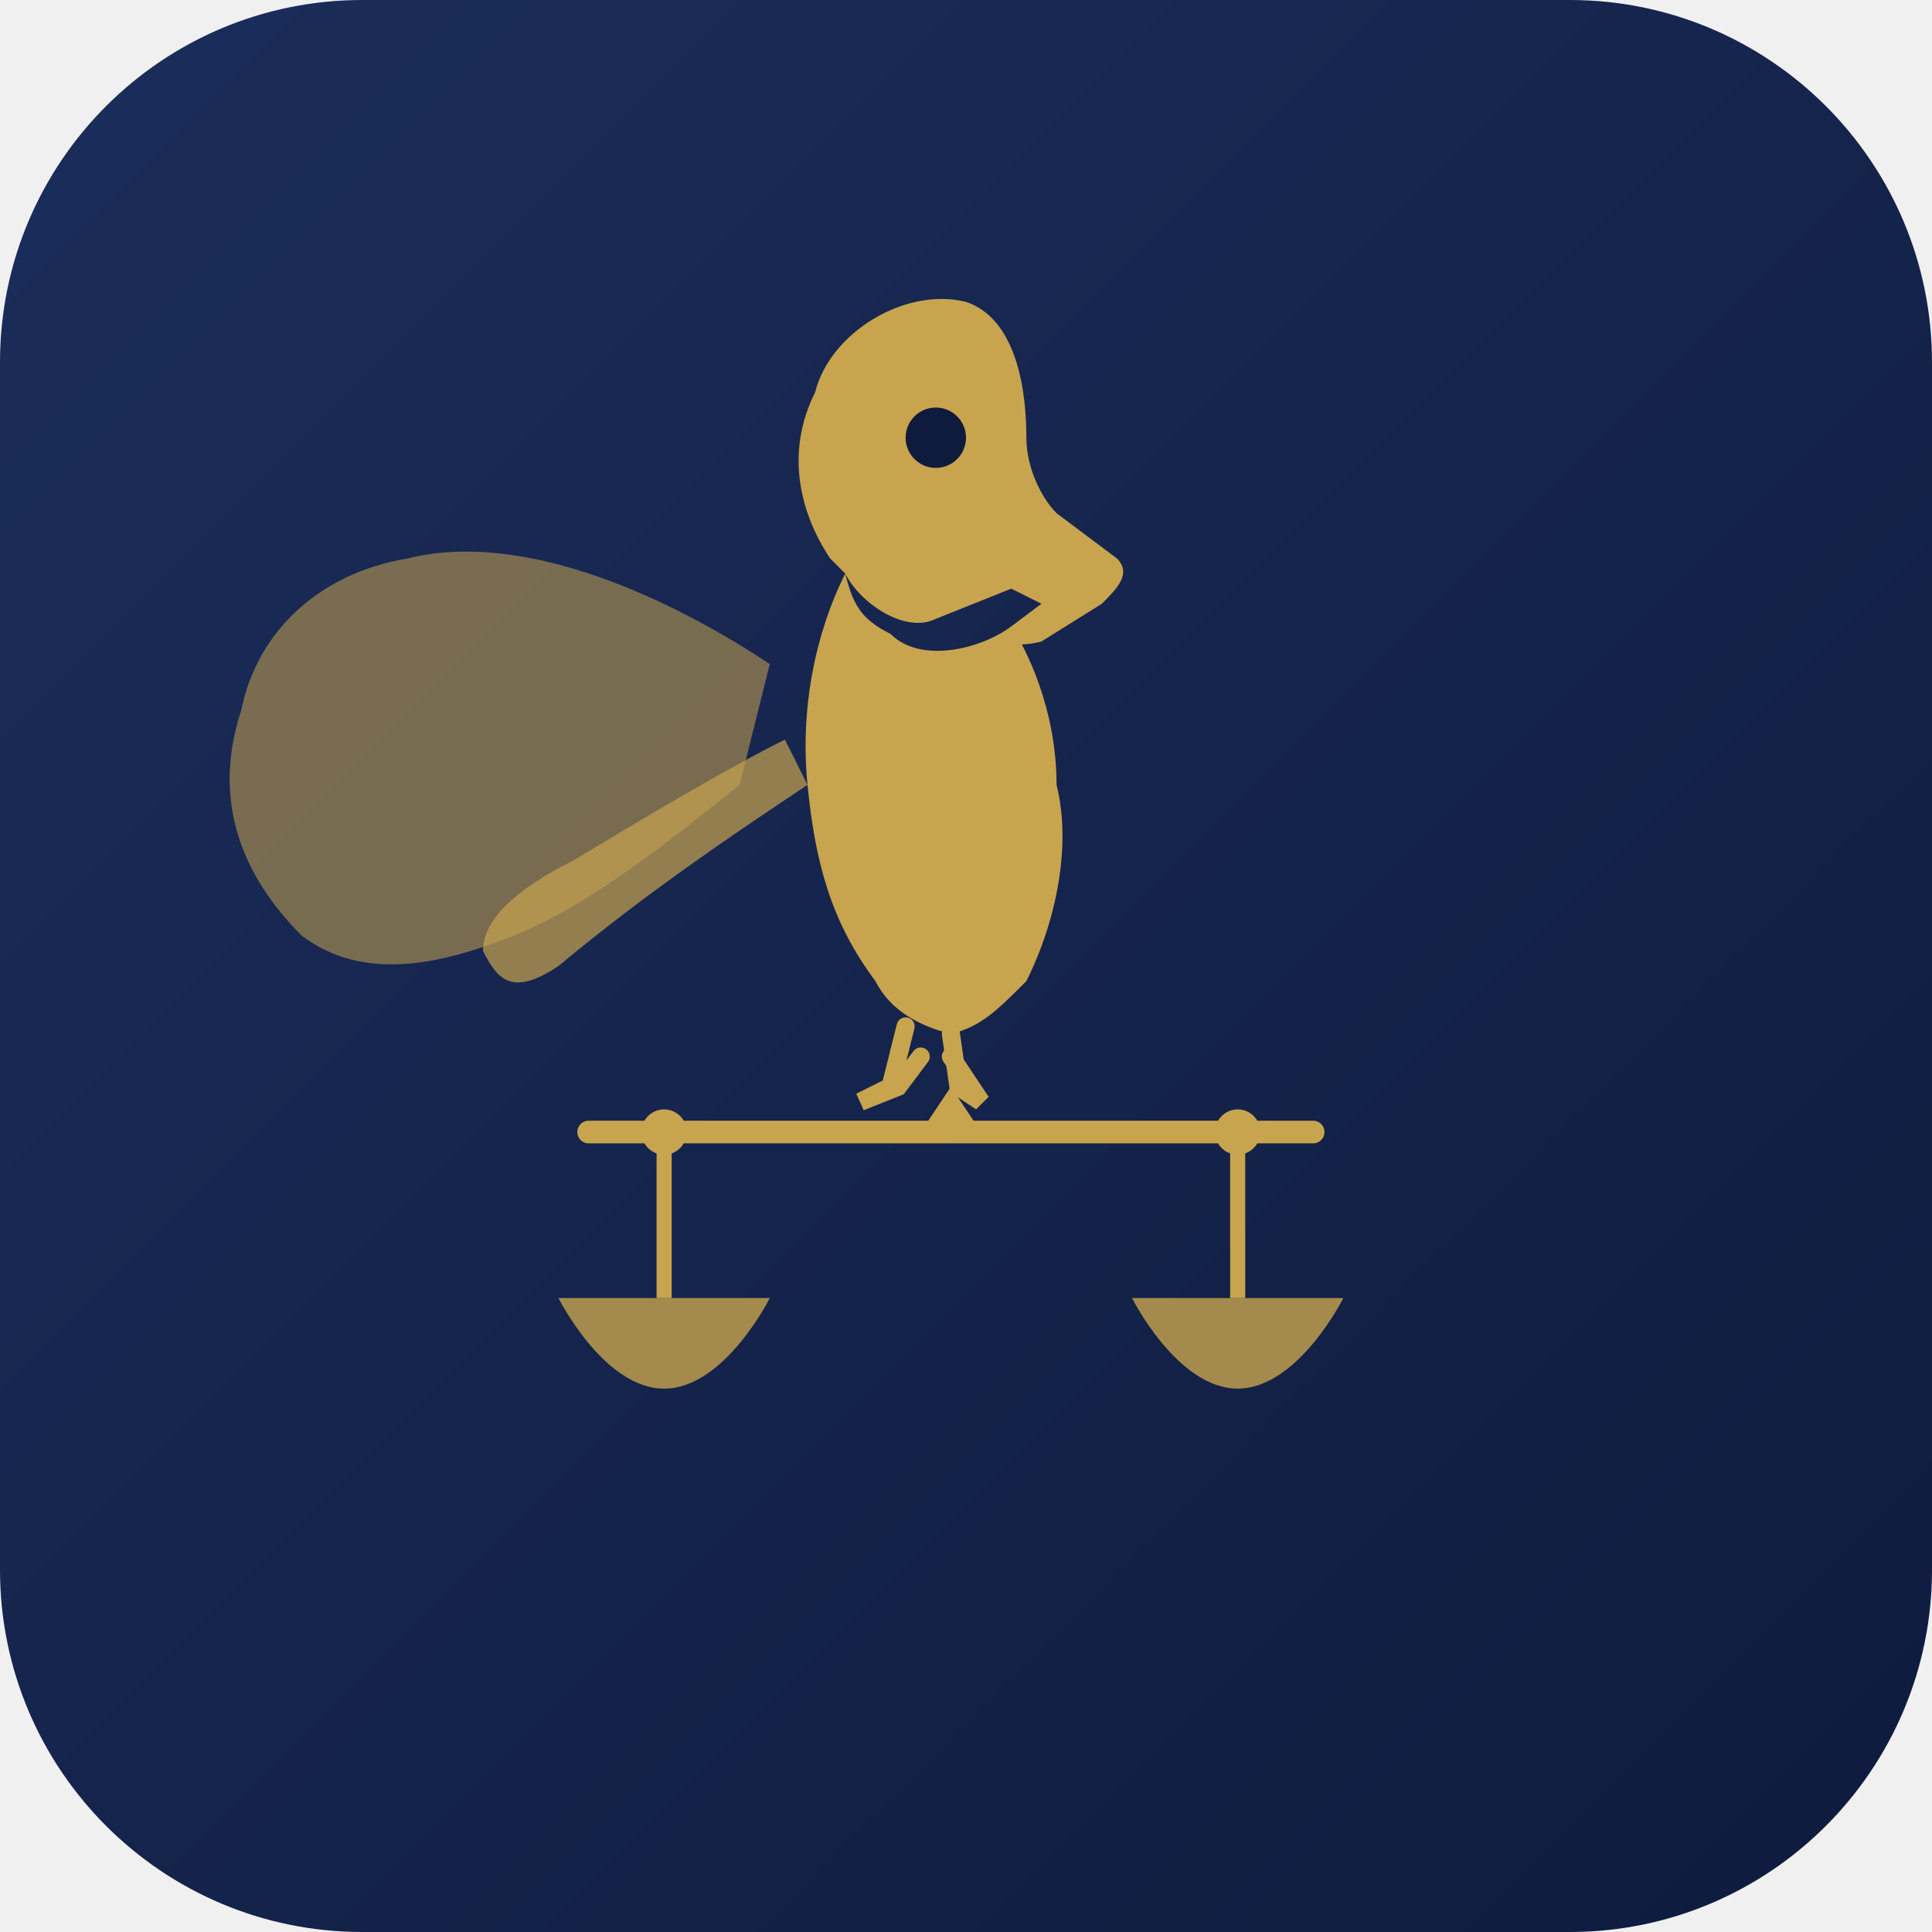
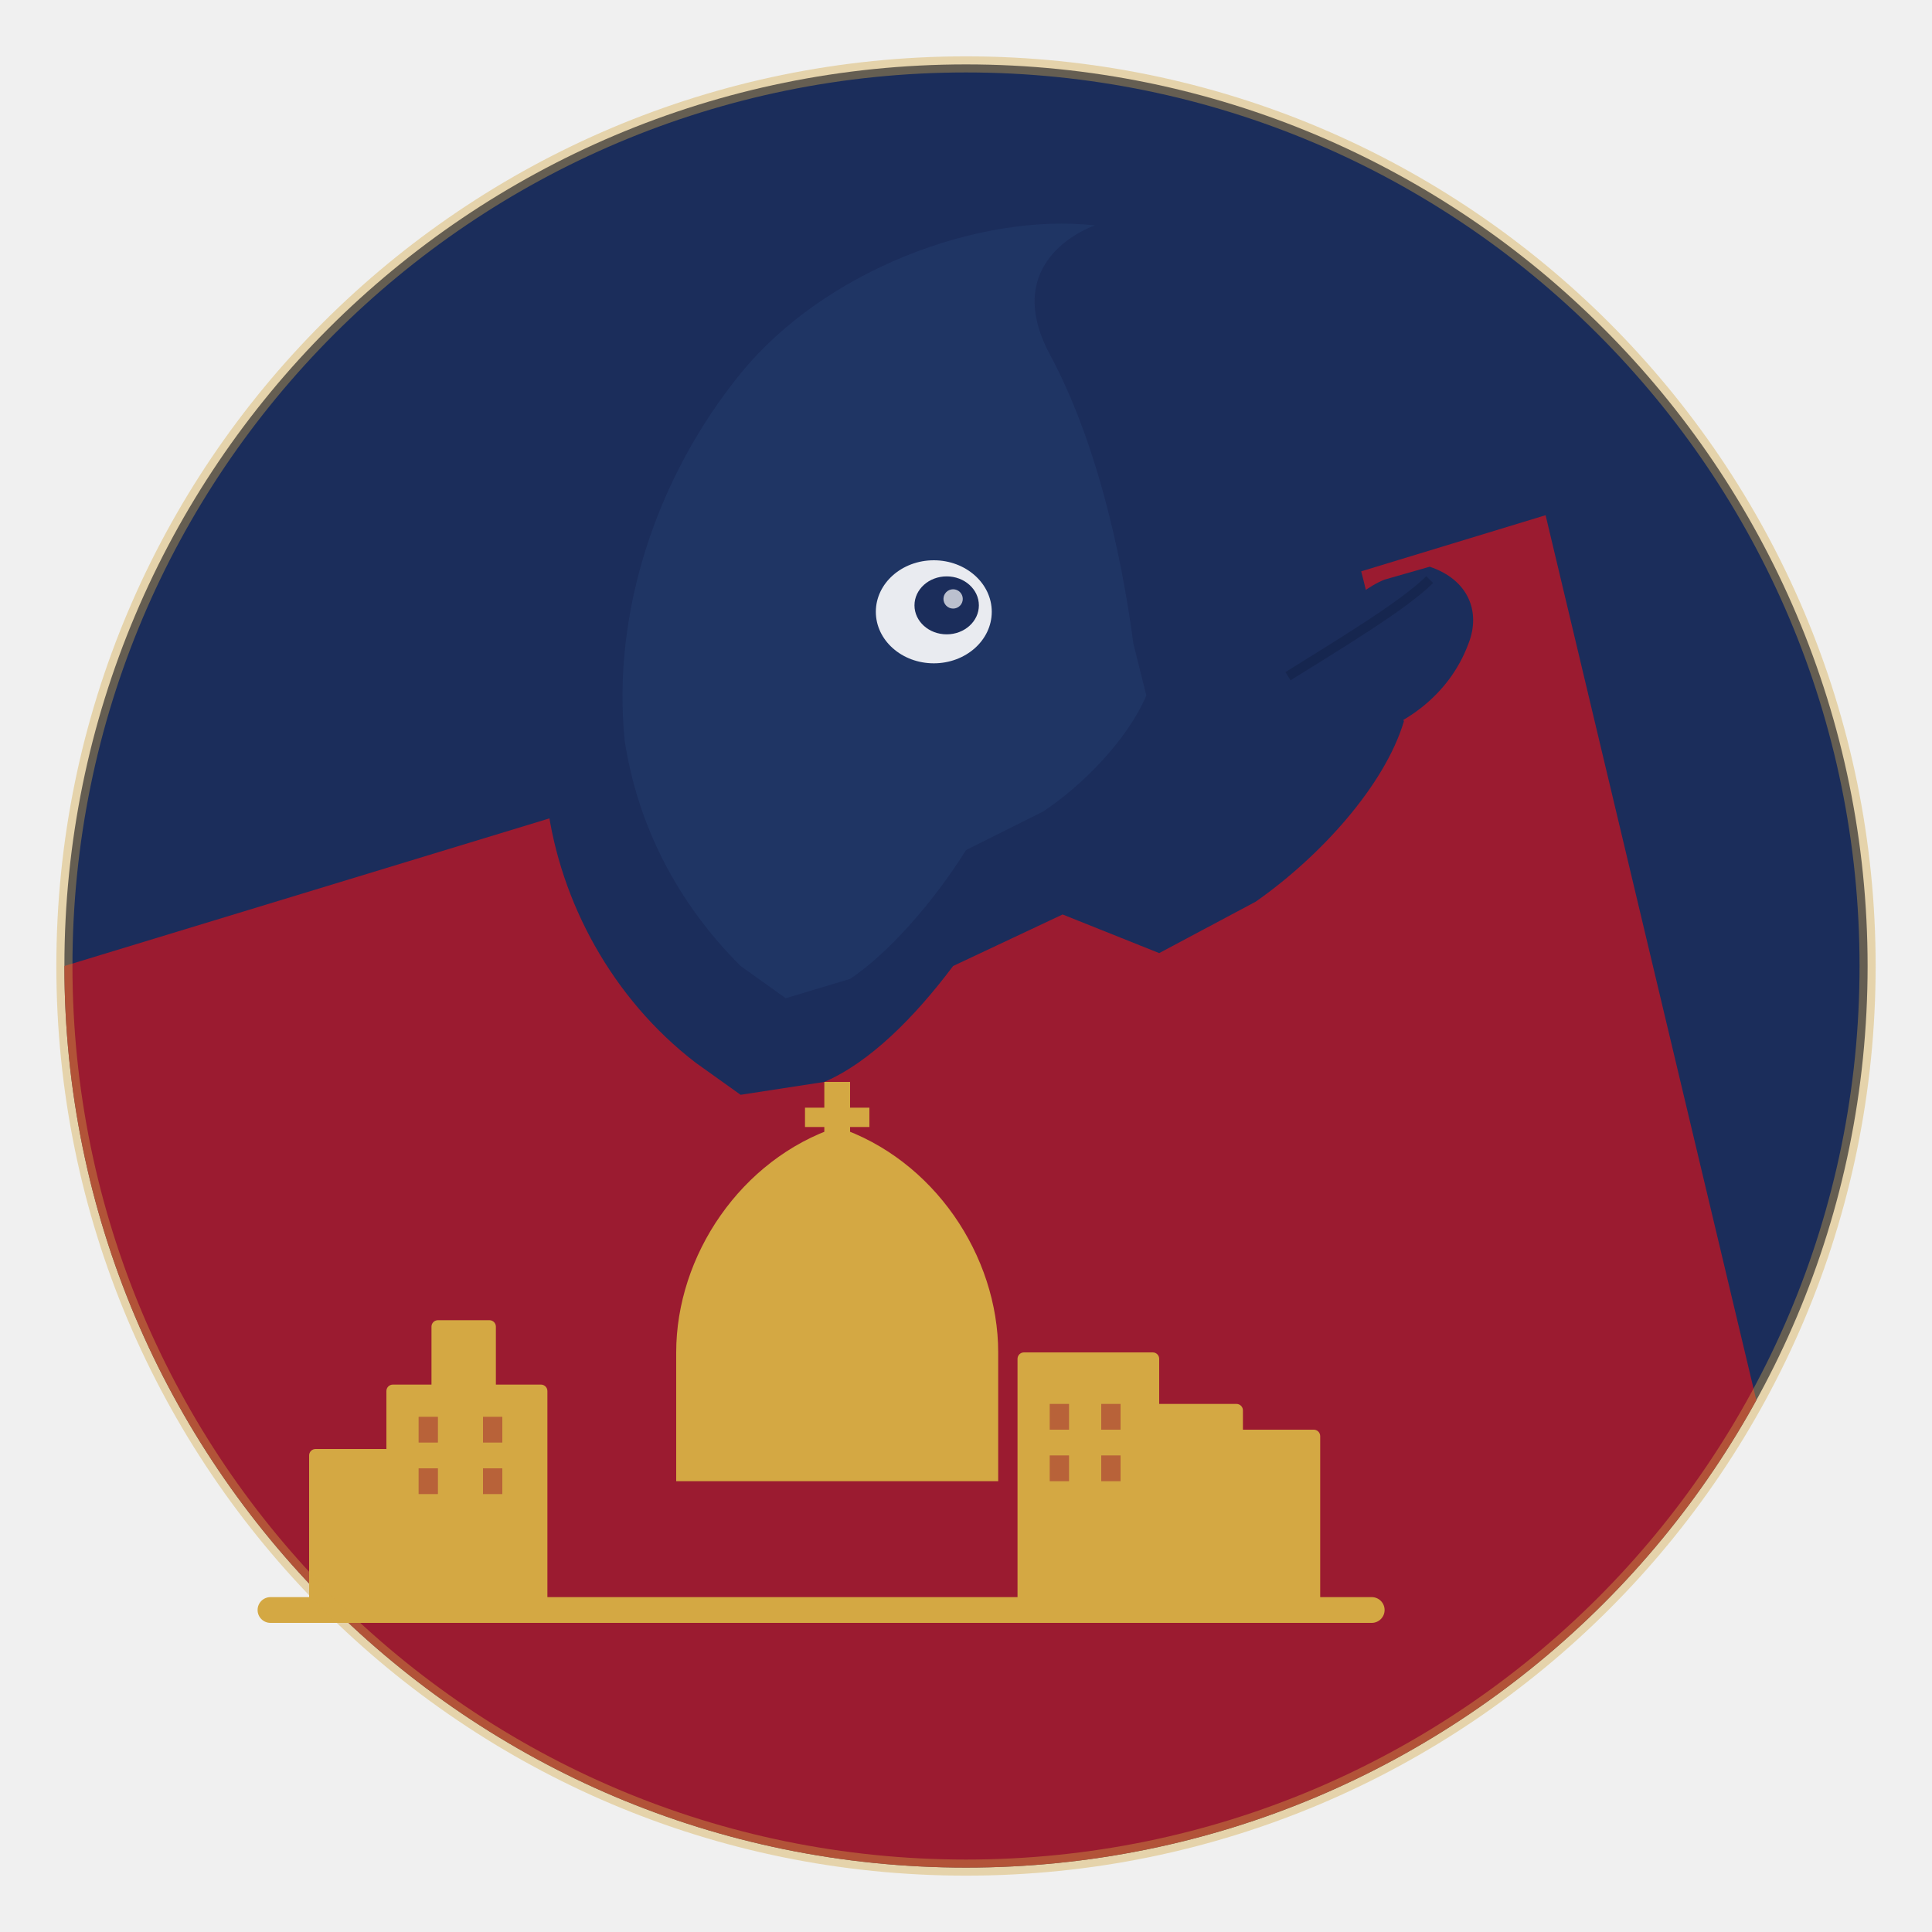
- <svg xmlns="http://www.w3.org/2000/svg" viewBox="0 0 128 128" fill="none">
+ <svg xmlns="http://www.w3.org/2000/svg" viewBox="0 0 300 300" fill="none">
  <defs>
-     <linearGradient id="bg" x1="0" y1="0" x2="1" y2="1">
-       <stop offset="0%" stop-color="#1B2D5B" />
-       <stop offset="100%" stop-color="#0F1B3D" />
-     </linearGradient>
+     <clipPath id="circle">
+       <circle cx="150" cy="150" r="140" />
+     </clipPath>
  </defs>
-   <rect width="128" height="128" rx="24" fill="url(#bg)" />
-   <path d="     M 51 44     C 45 40, 35 35, 27 37     C 21 38, 17 42, 16 47     C 14 53, 16 58, 20 62     C 24 65, 29 64, 34 62     C 39 60, 44 56, 49 52     Z   " fill="#C8A44E" opacity="0.55" />
-   <path d="     M 64 20     C 60 19, 55 22, 54 26     C 52 30, 53 34, 55 37     L 56 38     C 57 40, 60 42, 62 41     L 67 39     L 69 40     L 67 41.5     C 66 42.5, 67 43, 69 42.5     L 73 40     C 74 39, 75 38, 74 37     L 70 34     C 69 33, 68 31, 68 29     C 68 25, 67 21, 64 20     Z   " fill="#C8A44E" />
-   <circle cx="62" cy="29" r="2" fill="#0F1B3D" />
-   <path d="     M 56 38     C 54 42, 53 47, 53.5 52     C 54 57, 55 61, 58 65     C 59 67, 61 68, 63 68.5     C 65 68, 66 67, 68 65     C 70 61, 71 56, 70 52     C 70 47, 68 43, 67 41.5     C 65 43, 61 44, 59 42     C 57 41, 56.5 40, 56 38     Z   " fill="#C8A44E" />
-   <path d="     M 53.5 52     C 49 55, 43 59, 37 64     C 34 66, 33 65, 32 63     C 32 61, 34 59, 38 57     C 43 54, 48 51, 52 49     Z   " fill="#C8A44E" opacity="0.7" />
-   <path d="     M 60 68 L 59 72 L 57 73 L 59.5 72 L 61 70     M 63 68.5 L 63.5 72 L 65 73 L 64 71.5 L 63 70   " stroke="#C8A44E" stroke-width="1.2" stroke-linecap="round" fill="none" />
-   <polygon points="63,72 61,75 65,75" fill="#C8A44E" />
-   <line x1="39" y1="75" x2="87" y2="75" stroke="#C8A44E" stroke-width="1.5" stroke-linecap="round" />
-   <line x1="44" y1="75" x2="44" y2="86" stroke="#C8A44E" stroke-width="1" />
-   <line x1="82" y1="75" x2="82" y2="86" stroke="#C8A44E" stroke-width="1" />
-   <path d="M 37 86 C 37 86, 40 92, 44 92 C 48 92, 51 86, 51 86 Z" fill="#C8A44E" opacity="0.8" />
-   <path d="M 75 86 C 75 86, 78 92, 82 92 C 86 92, 89 86, 89 86 Z" fill="#C8A44E" opacity="0.8" />
-   <circle cx="44" cy="75" r="1.5" fill="#C8A44E" />
-   <circle cx="82" cy="75" r="1.5" fill="#C8A44E" />
+   <circle cx="150" cy="150" r="140" fill="#1B2D5B" />
+   <path d="M 10 150 L 240 80 L 290 290 L 10 290 Z" fill="#9B1B30" clip-path="url(#circle)" />
+   <path d="     M 175 28     C 155 25, 125 35, 108 55     C 92 74, 82 100, 85 125     C 87 140, 95 155, 108 165     L 115 170 L 128 168     C 135 165, 142 158, 148 150     L 165 142 L 180 148 L 195 140     C 205 133, 215 122, 218 112     L 215 105     C 212 90, 208 72, 198 55     C 188 38, 175 28, 175 28 Z   " fill="#1B2D5B" />
+   <path d="     M 170 35     C 152 33, 128 42, 115 58     C 102 74, 95 95, 97 115     C 99 128, 105 140, 115 150     L 122 155 L 132 152     C 138 148, 145 140, 150 132     L 162 126     C 168 122, 175 115, 178 108     L 176 100     C 174 85, 170 68, 163 55     C 155 40, 170 35, 170 35 Z   " fill="#223A6B" opacity="0.6" />
+   <ellipse cx="145" cy="95" rx="9" ry="8" fill="white" opacity="0.9" />
+   <ellipse cx="147" cy="94" rx="5" ry="4.5" fill="#1B2D5B" />
+   <circle cx="148" cy="93" r="1.5" fill="white" opacity="0.7" />
+   <path d="     M 178 108     C 185 112, 198 118, 210 115     C 218 113, 225 108, 228 100     C 230 95, 228 90, 222 88     L 215 90     C 210 92, 205 98, 200 105     L 190 112 Z   " fill="#1B2D5B" />
+   <path d="M 200 105 C 208 100, 218 94, 222 90" stroke="#0F1B3D" stroke-width="1.5" fill="none" opacity="0.4" />
+   <g fill="#D4A843">
+     <path d="M 105 230 L 105 210 C 105 195, 115 180, 130 175 C 145 180, 155 195, 155 210 L 155 230 Z" />
+     <rect x="128" y="168" width="4" height="12" />
+     <rect x="125" y="172" width="10" height="3" />
+     <rect x="60" y="215" width="25" height="35" rx="1" />
+     <rect x="48" y="225" width="18" height="25" rx="1" />
+     <rect x="67" y="205" width="10" height="45" rx="1" />
+     <rect x="158" y="210" width="22" height="40" rx="1" />
+     <rect x="175" y="218" width="18" height="32" rx="1" />
+     <rect x="190" y="222" width="15" height="28" rx="1" />
+     <rect x="65" y="220" width="3" height="4" fill="#9B1B30" opacity="0.5" />
+     <rect x="75" y="220" width="3" height="4" fill="#9B1B30" opacity="0.5" />
+     <rect x="65" y="228" width="3" height="4" fill="#9B1B30" opacity="0.5" />
+     <rect x="75" y="228" width="3" height="4" fill="#9B1B30" opacity="0.5" />
+     <rect x="163" y="218" width="3" height="4" fill="#9B1B30" opacity="0.5" />
+     <rect x="171" y="218" width="3" height="4" fill="#9B1B30" opacity="0.5" />
+     <rect x="163" y="226" width="3" height="4" fill="#9B1B30" opacity="0.5" />
+     <rect x="171" y="226" width="3" height="4" fill="#9B1B30" opacity="0.5" />
+     <rect x="40" y="248" width="175" height="4" rx="2" />
+   </g>
+   <circle cx="150" cy="150" r="140" stroke="#D4A843" stroke-width="2.5" fill="none" opacity="0.4" />
</svg>
